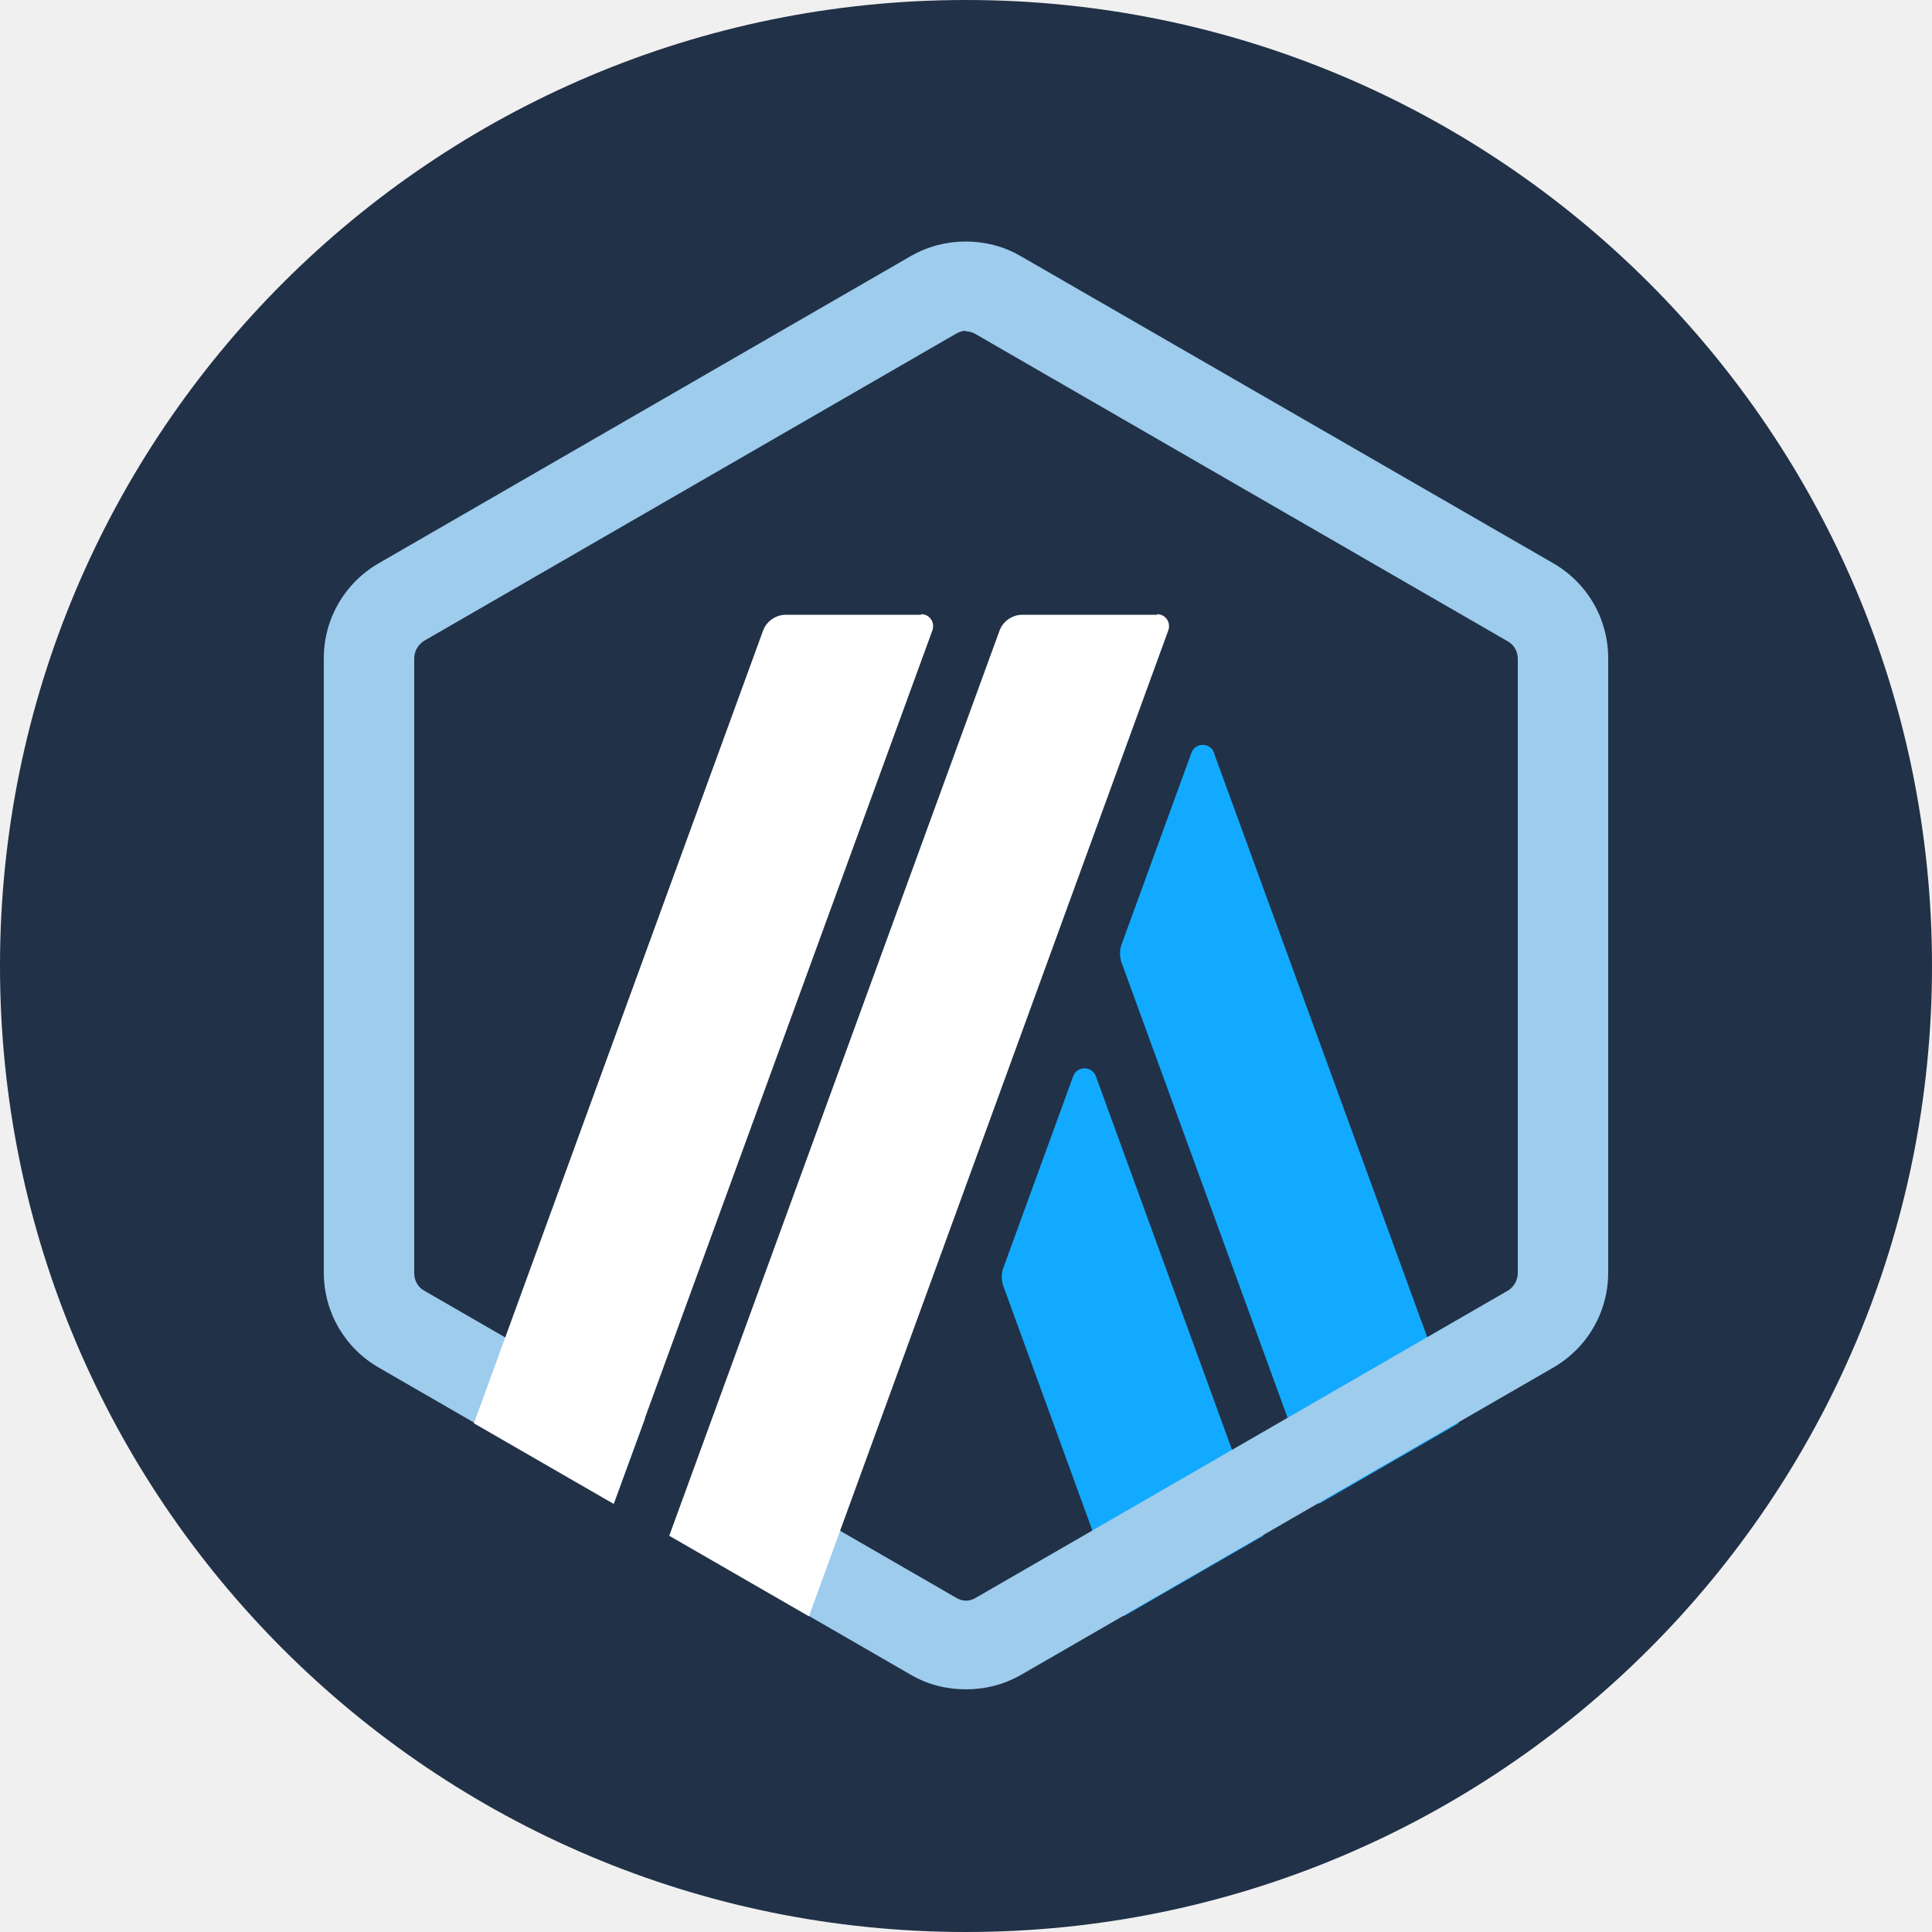
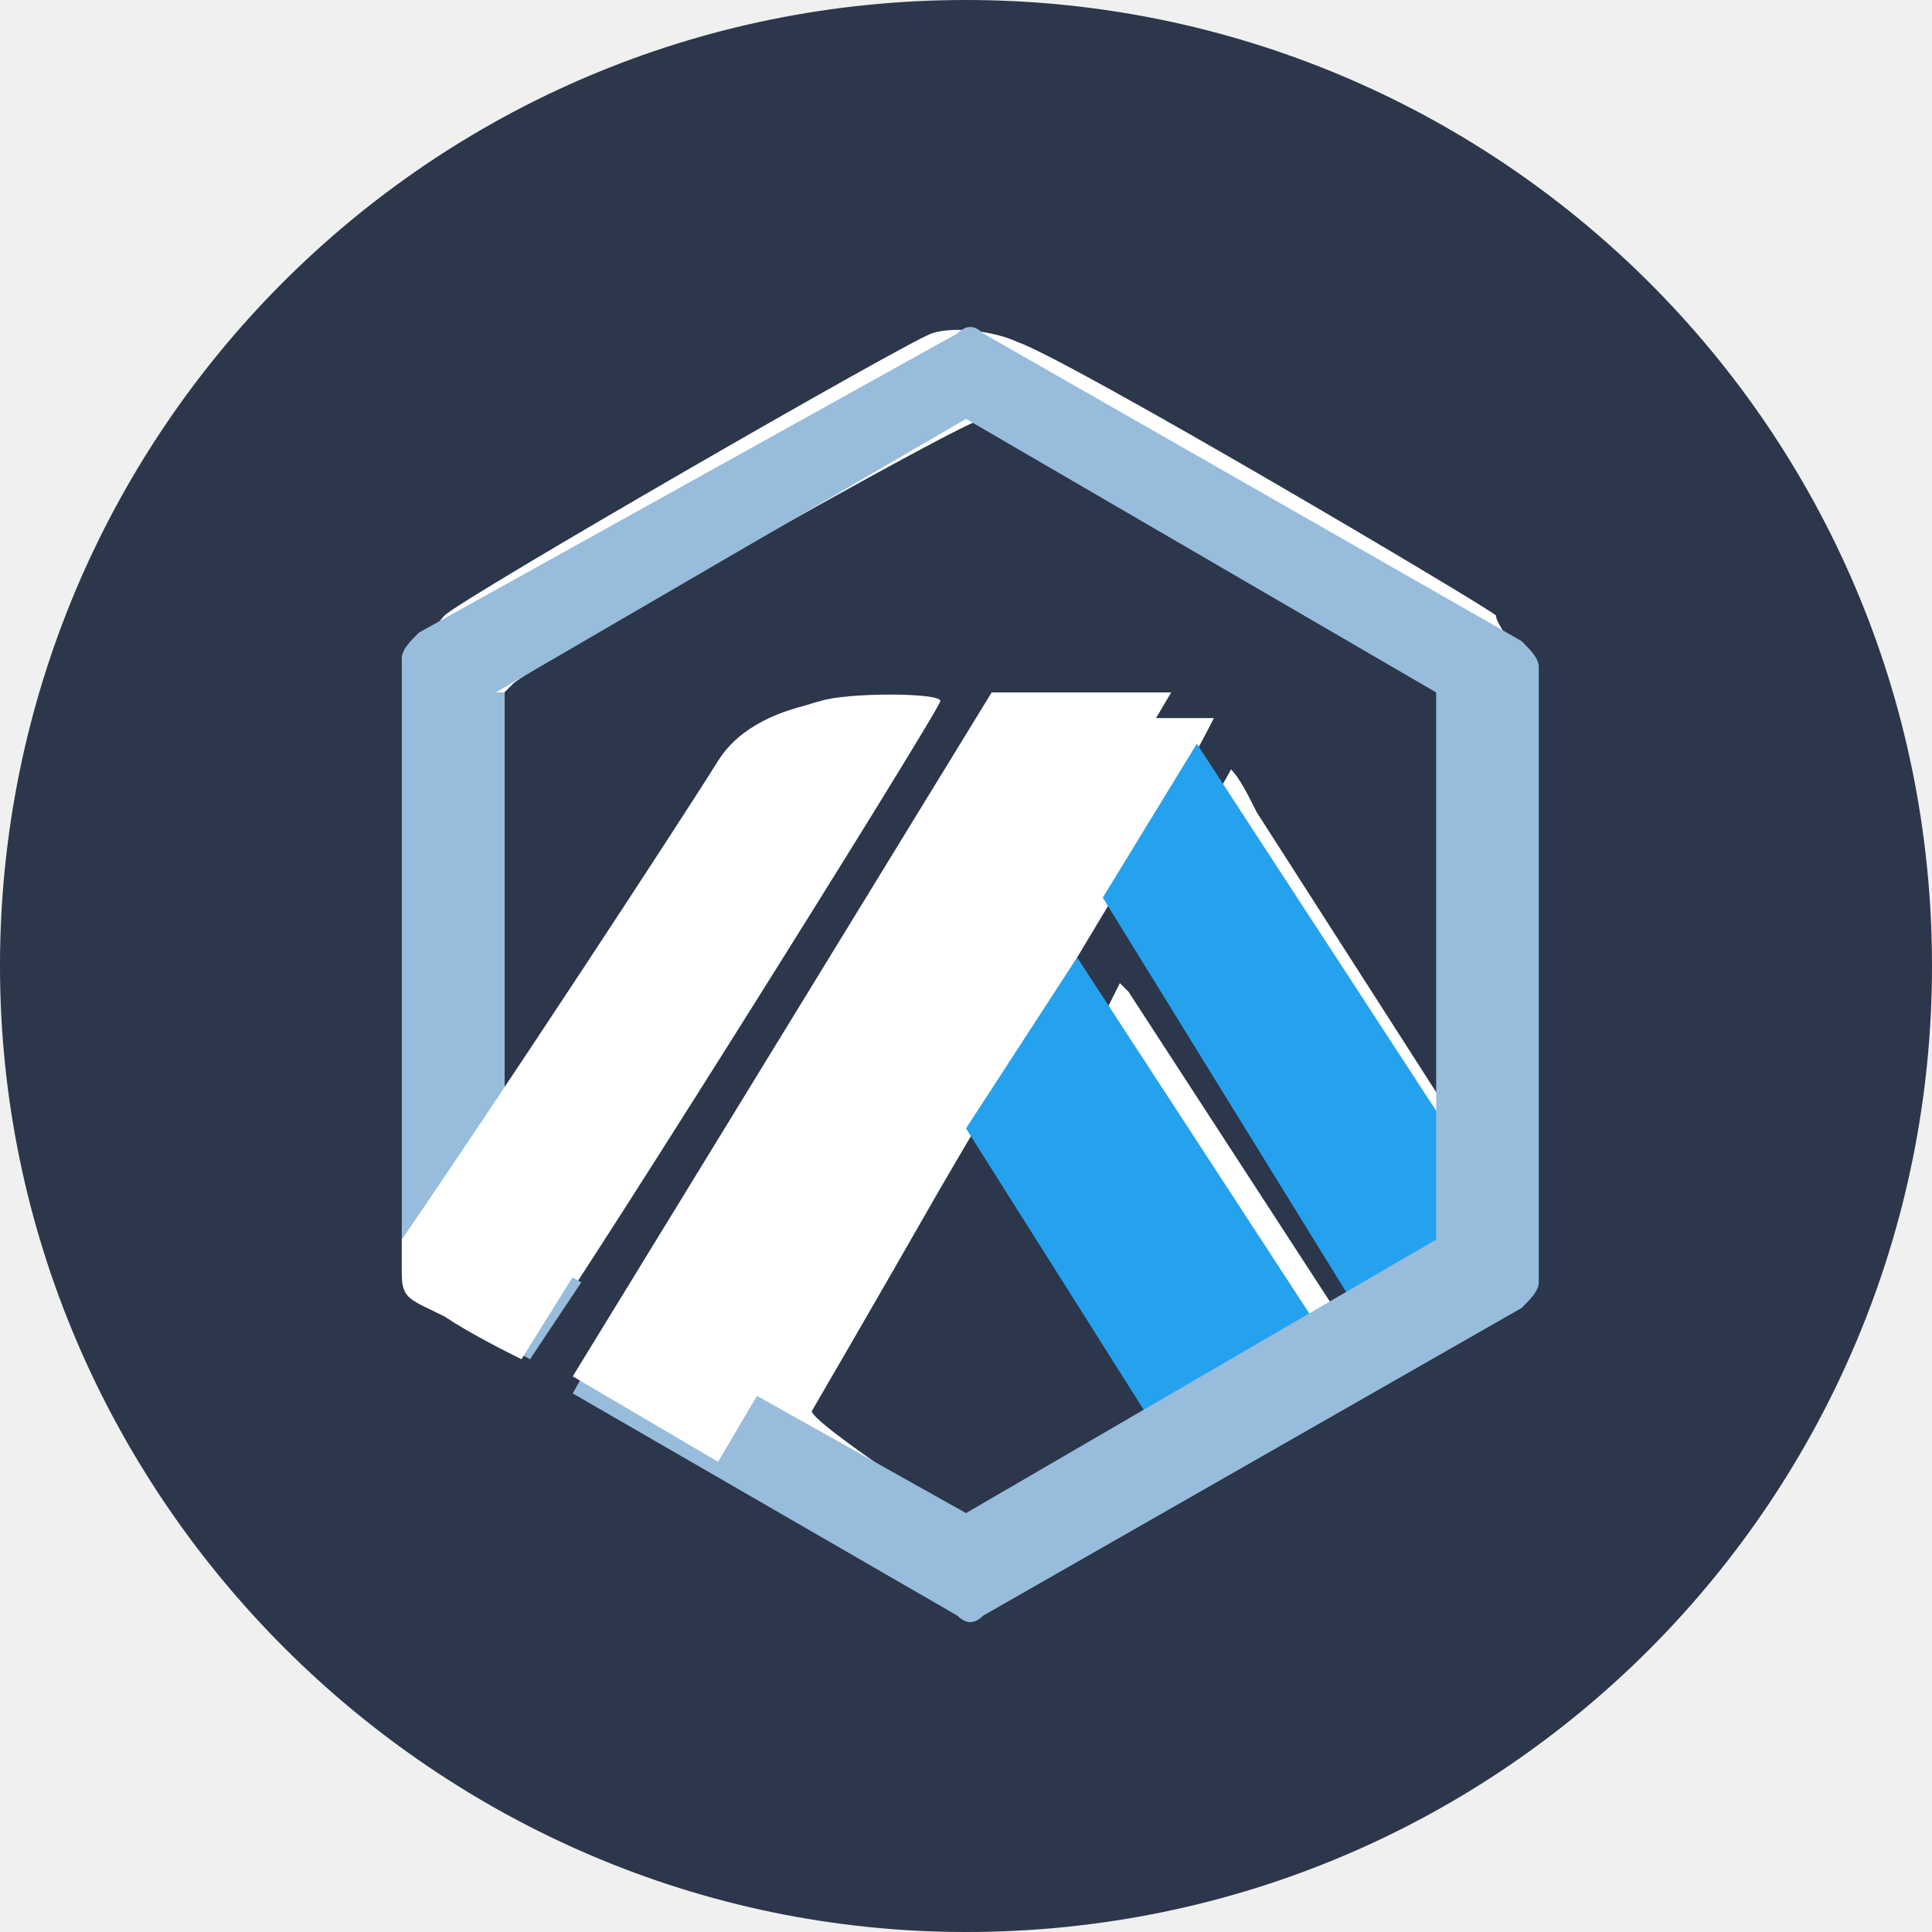
- <svg xmlns="http://www.w3.org/2000/svg" width="24" height="24" viewBox="0 0 24 24" fill="none">
-   <rect width="24" height="24" rx="12" fill="#213147" />
-   <g transform="translate(3 3) scale(0.0072)">
-     <path d="M226,760v980c0,63,33,120,88,152l849,490c54,31,121,31,175,0l849-490c54-31,88-89,88-152V760c0-63-33-120-88-152l-849-490c-54-31-121-31-175,0L314,608c-54,31-87,89-87,152H226z" fill="#213147" />
-     <path d="M1435,1440l-121,332c-3,9-3,19,0,29l208,571l241-139l-289-793C1467,1422,1442,1422,1435,1440z" fill="#12AAFF" />
-     <path d="M1678,882c-7-18-32-18-39,0l-121,332c-3,9-3,19,0,29l341,935l241-139L1678,883V882z" fill="#12AAFF" />
-     <path d="M1250,155c6,0,12,2,17,5l918,530c11,6,17,18,17,30v1060c0,12-7,24-17,30l-918,530c-5,3-11,5-17,5s-12-2-17-5l-918-530c-11-6-17-18-17-30V719c0-12,7-24,17-30l918-530c5-3,11-5,17-5l0,0V155z M1250,0c-33,0-65,8-95,25L237,555c-59,34-95,96-95,164v1060c0,68,36,130,95,164l918,530c29,17,62,25,95,25s65-8,95-25l918-530c59-34,95-96,95-164V719c0-68-36-130-95-164L1344,25c-29-17-62-25-95-25l0,0H1250z" fill="#9DCCED" />
-     <polygon points="642,2179 727,1947 897,2088 738,2234" fill="#213147" />
-     <path d="M1172,644H939c-17,0-33,11-39,27L401,2039l241,139l550-1507c5-14-5-28-19-28L1172,644z" fill="#FFFFFF" />
-     <path d="M1580,644h-233c-17,0-33,11-39,27L738,2233l241,139l620-1701c5-14-5-28-19-28V644z" fill="#FFFFFF" />
-   </g>
+ <svg xmlns="http://www.w3.org/2000/svg" width="40" height="40" viewBox="10.1 5.3 22.6 22.6" fill="none">
+   <path d="M21.4,27.9c6.3,0,11.3-5.1,11.3-11.3c0-6.3-5.1-11.3-11.3-11.3c-6.3,0-11.3,5.1-11.3,11.3C10.1,22.8,15.2,27.9,21.4,27.9z" fill="#2C374B" />
+   <path fill-rule="evenodd" clip-rule="evenodd" d="M27.6,12.5c-0.1-0.1-5-3-5.6-3.2c-0.2-0.1-0.7-0.2-1-0.1c-0.3,0.1-5.5,3.1-5.7,3.3c-0.1,0.1-0.2,0.3-0.3,0.4c-0.1,0.2-0.1,0.3-0.1,3.8l0,3.6l0.7,0.4c0.4,0.2,0.7,0.4,0.7,0.4c0.1,0,4.8-7.5,4.8-7.6c0-0.1-1.1-0.1-1.4,0c-0.4,0.1-0.7,0.3-0.9,0.5c-0.1,0.1-0.7,1.1-1.5,2.2c-0.7,1.1-1.3,2.1-1.3,2.1c0,0,0-1,0-2.4v-2.5l0.1-0.1c0.2-0.2,5.3-3.1,5.5-3.1c0.1,0,0.2,0,1.4,0.7c0.4,0.2,1.5,0.8,2.4,1.4c0.9,0.5,1.7,1,1.8,1.1l0.1,0.1v5.2l-2.5-3.9c-0.1-0.2-0.2-0.4-0.3-0.5l0,0l0,0c0,0,0,0,0,0c0,0-0.1,0.2-0.7,1.2c-0.1,0.1-0.2,0.3-0.2,0.4l-0.1,0.2l0,0l0,0l0.1,0.1l0.1,0.1c0,0,0,0.1,0.1,0.1l0.2,0.3c0,0,0,0.1,0.1,0.1c0.1,0.1,0.2,0.3,0.2,0.4c0,0,0,0,0,0.1l2.1,3.4l-0.2,0.1c-0.1,0.1-0.2,0.1-0.3,0.1l-2.6-4l-0.1-0.1l-0.2,0.4l0,0l-1,1.6l0,0l2,3.2c-0.3,0.2-2,1.4-2.1,1.4c-0.1,0-2.4-1.5-2.3-1.6c0,0,0.7-1.2,1.5-2.6l0,0c0.7-1.2,1.6-2.7,2.2-3.7c0.7-1.2,1-1.8,1-1.8c0,0-0.5,0-1.1,0l-1,0l-2.3,3.8c-0.8,1.4-1.6,2.7-2,3.4l0,0C17.2,21,17,21.2,17,21.2l-0.1,0.2l1.8,1c1,0.6,1.9,1.1,2.1,1.2c0.3,0.2,0.8,0.2,1,0.2c0.2-0.1,5.4-3.1,5.7-3.3c0.1-0.1,0.2-0.2,0.3-0.4l0.1-0.3l0-3.3l0-3.3l-0.1-0.2C27.8,12.8,27.6,12.6,27.6,12.5z M27,18.6L27,18.6L27,18.6L27,18.6z" fill="white" />
+   <path d="M27.1,18.6l-3-4.6l-1.1,1.8l2.9,4.7l1.3-0.6L27.1,18.6z" fill="#24A2EE" />
+   <path d="M25.7,21.1l-3-4.6l-1.3,2l2.4,3.8l1.5-0.6L25.7,21.1z" fill="#24A2EE" />
+   <path fill-rule="evenodd" clip-rule="evenodd" d="M15.9,13.4l5.5-3.2l5.5,3.2v6.4l-5.5,3.2l-4.1-2.3l-0.5,0.9l4.5,2.6c0.1,0.1,0.2,0.1,0.3,0l6.3-3.6c0.1-0.1,0.2-0.2,0.2-0.3v-7.2c0-0.1-0.1-0.2-0.2-0.3l-6.3-3.6c-0.1-0.1-0.2-0.1-0.3,0L15,12.7c-0.1,0.1-0.2,0.2-0.2,0.3v7.2c0,0.1,0.1,0.2,0.2,0.3l1.3,0.7l0.6-0.9l-0.9-0.5V13.4z" fill="#98BCDC" />
+   <path d="M23.8,13.4l-2.1,0l-4.9,8l1.7,1L23.8,13.4z" fill="white" />
+   <path d="M18.5,14.2c0.5-0.8,1.9-0.8,2.5-0.7l-4.8,7.7c-0.2-0.1-0.6-0.3-0.9-0.5c-0.4-0.2-0.5-0.2-0.5-0.5v-0.4C15.9,18.2,18,15,18.5,14.2z" fill="white" />
</svg>
